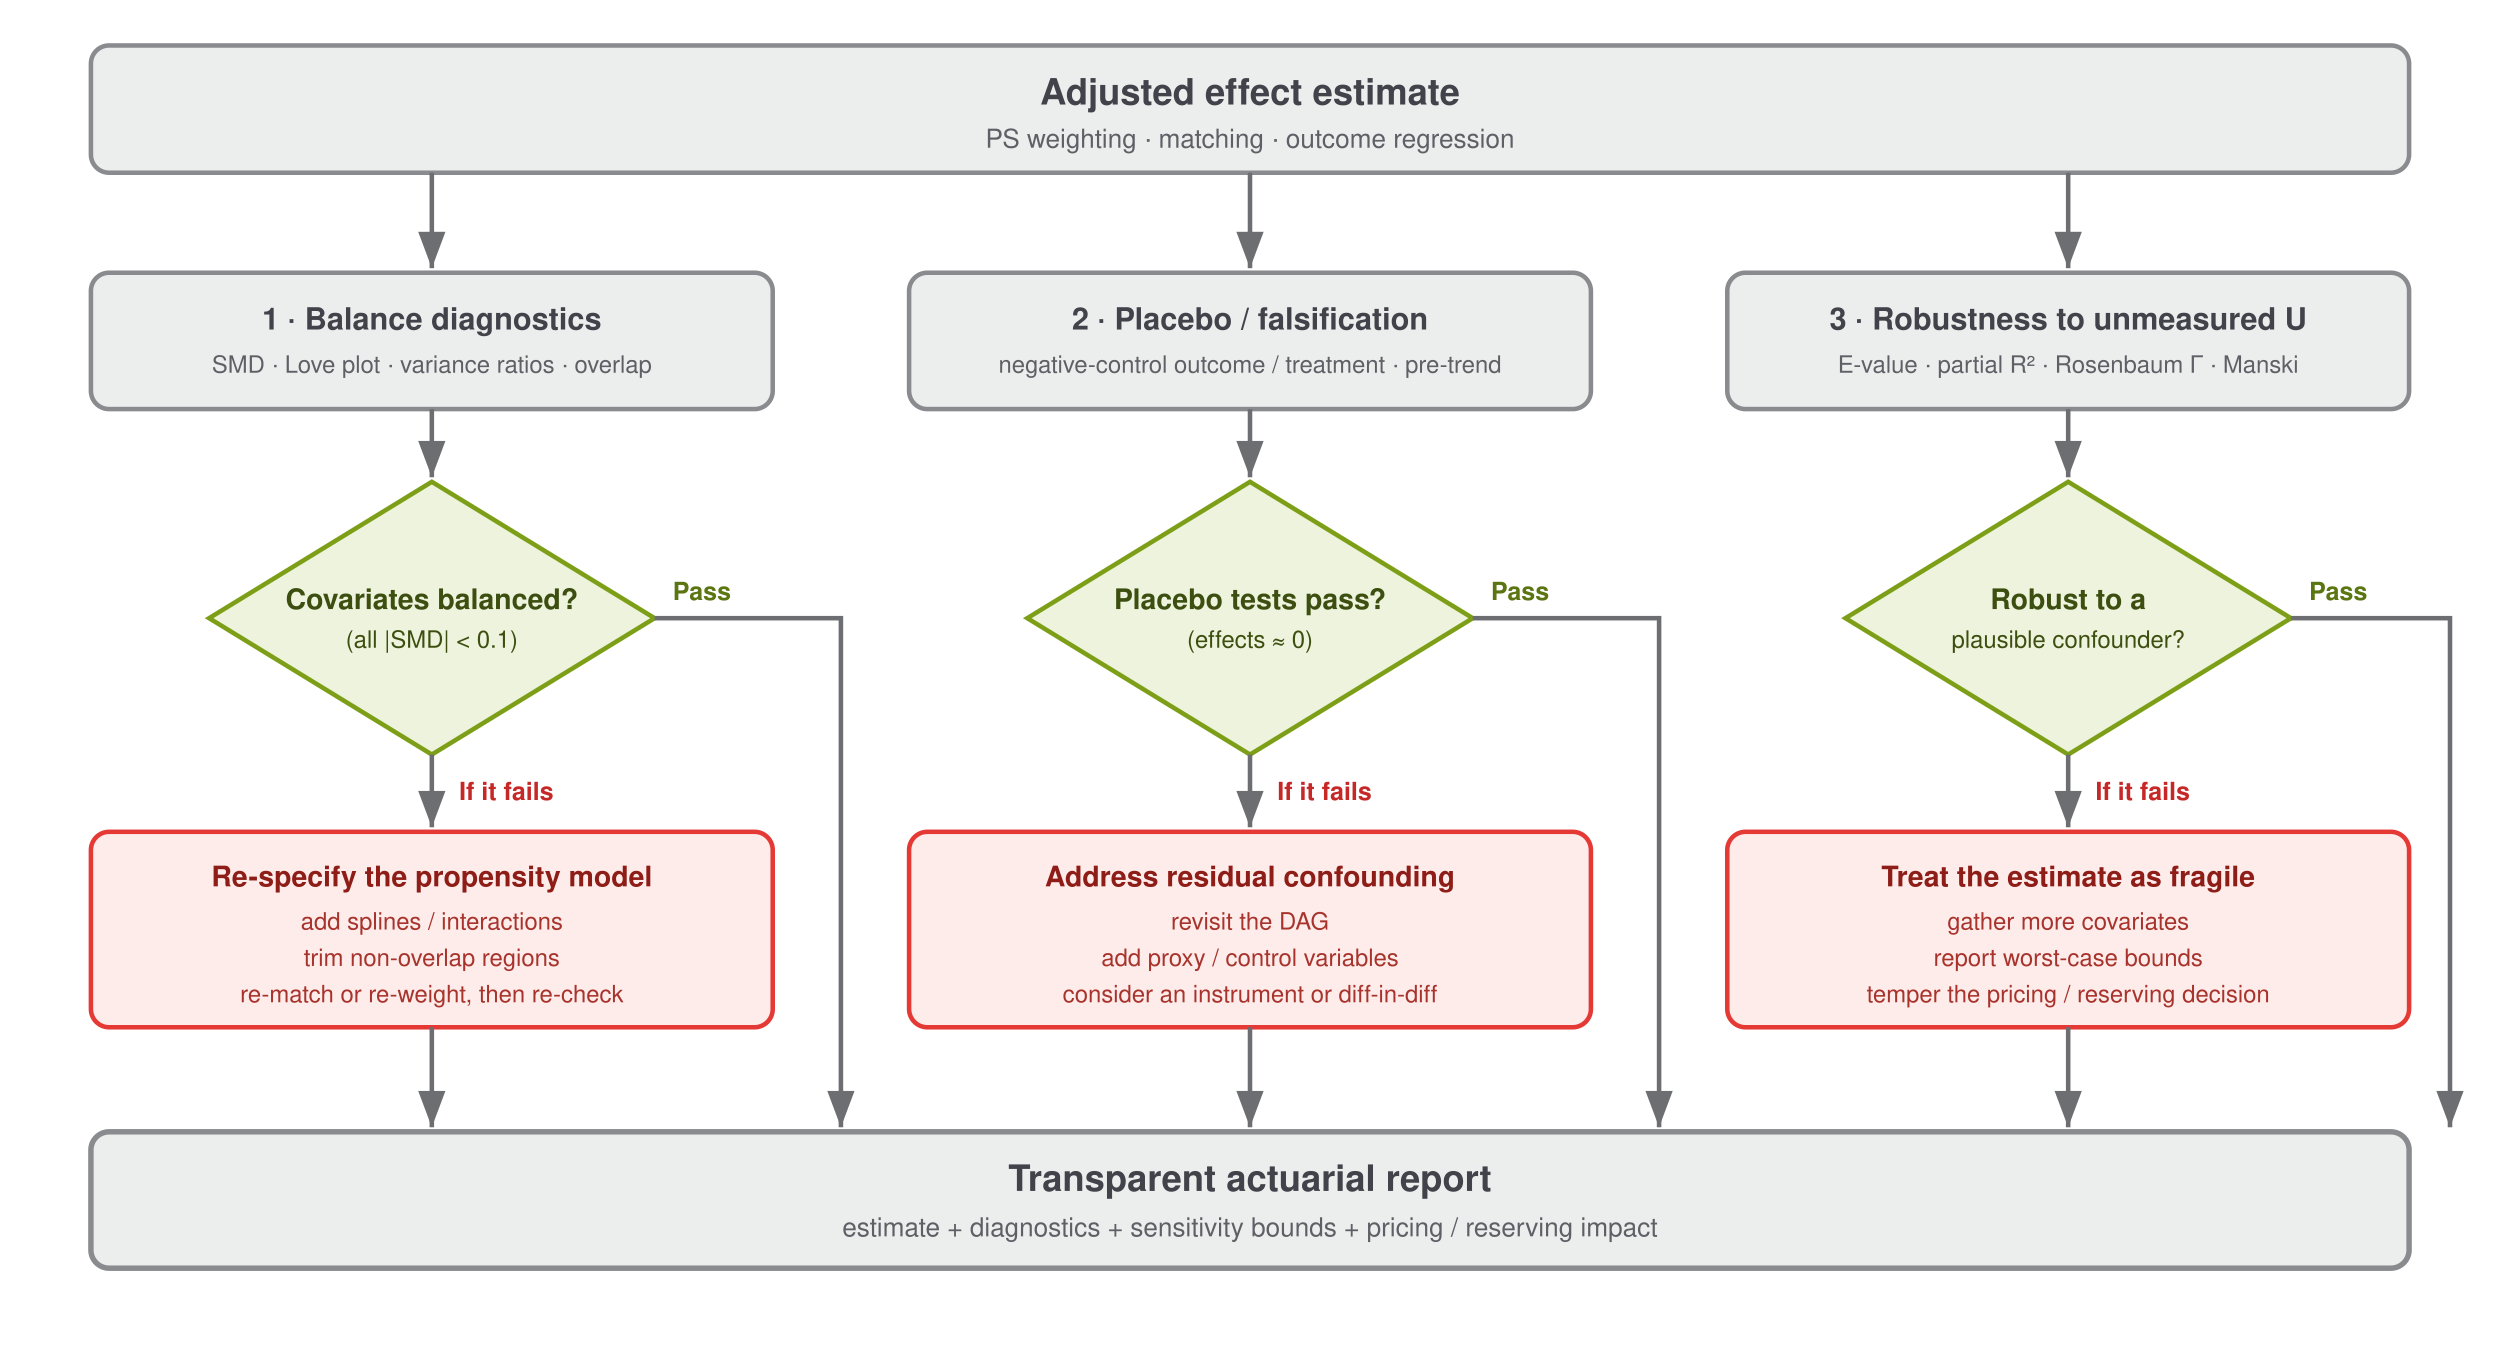
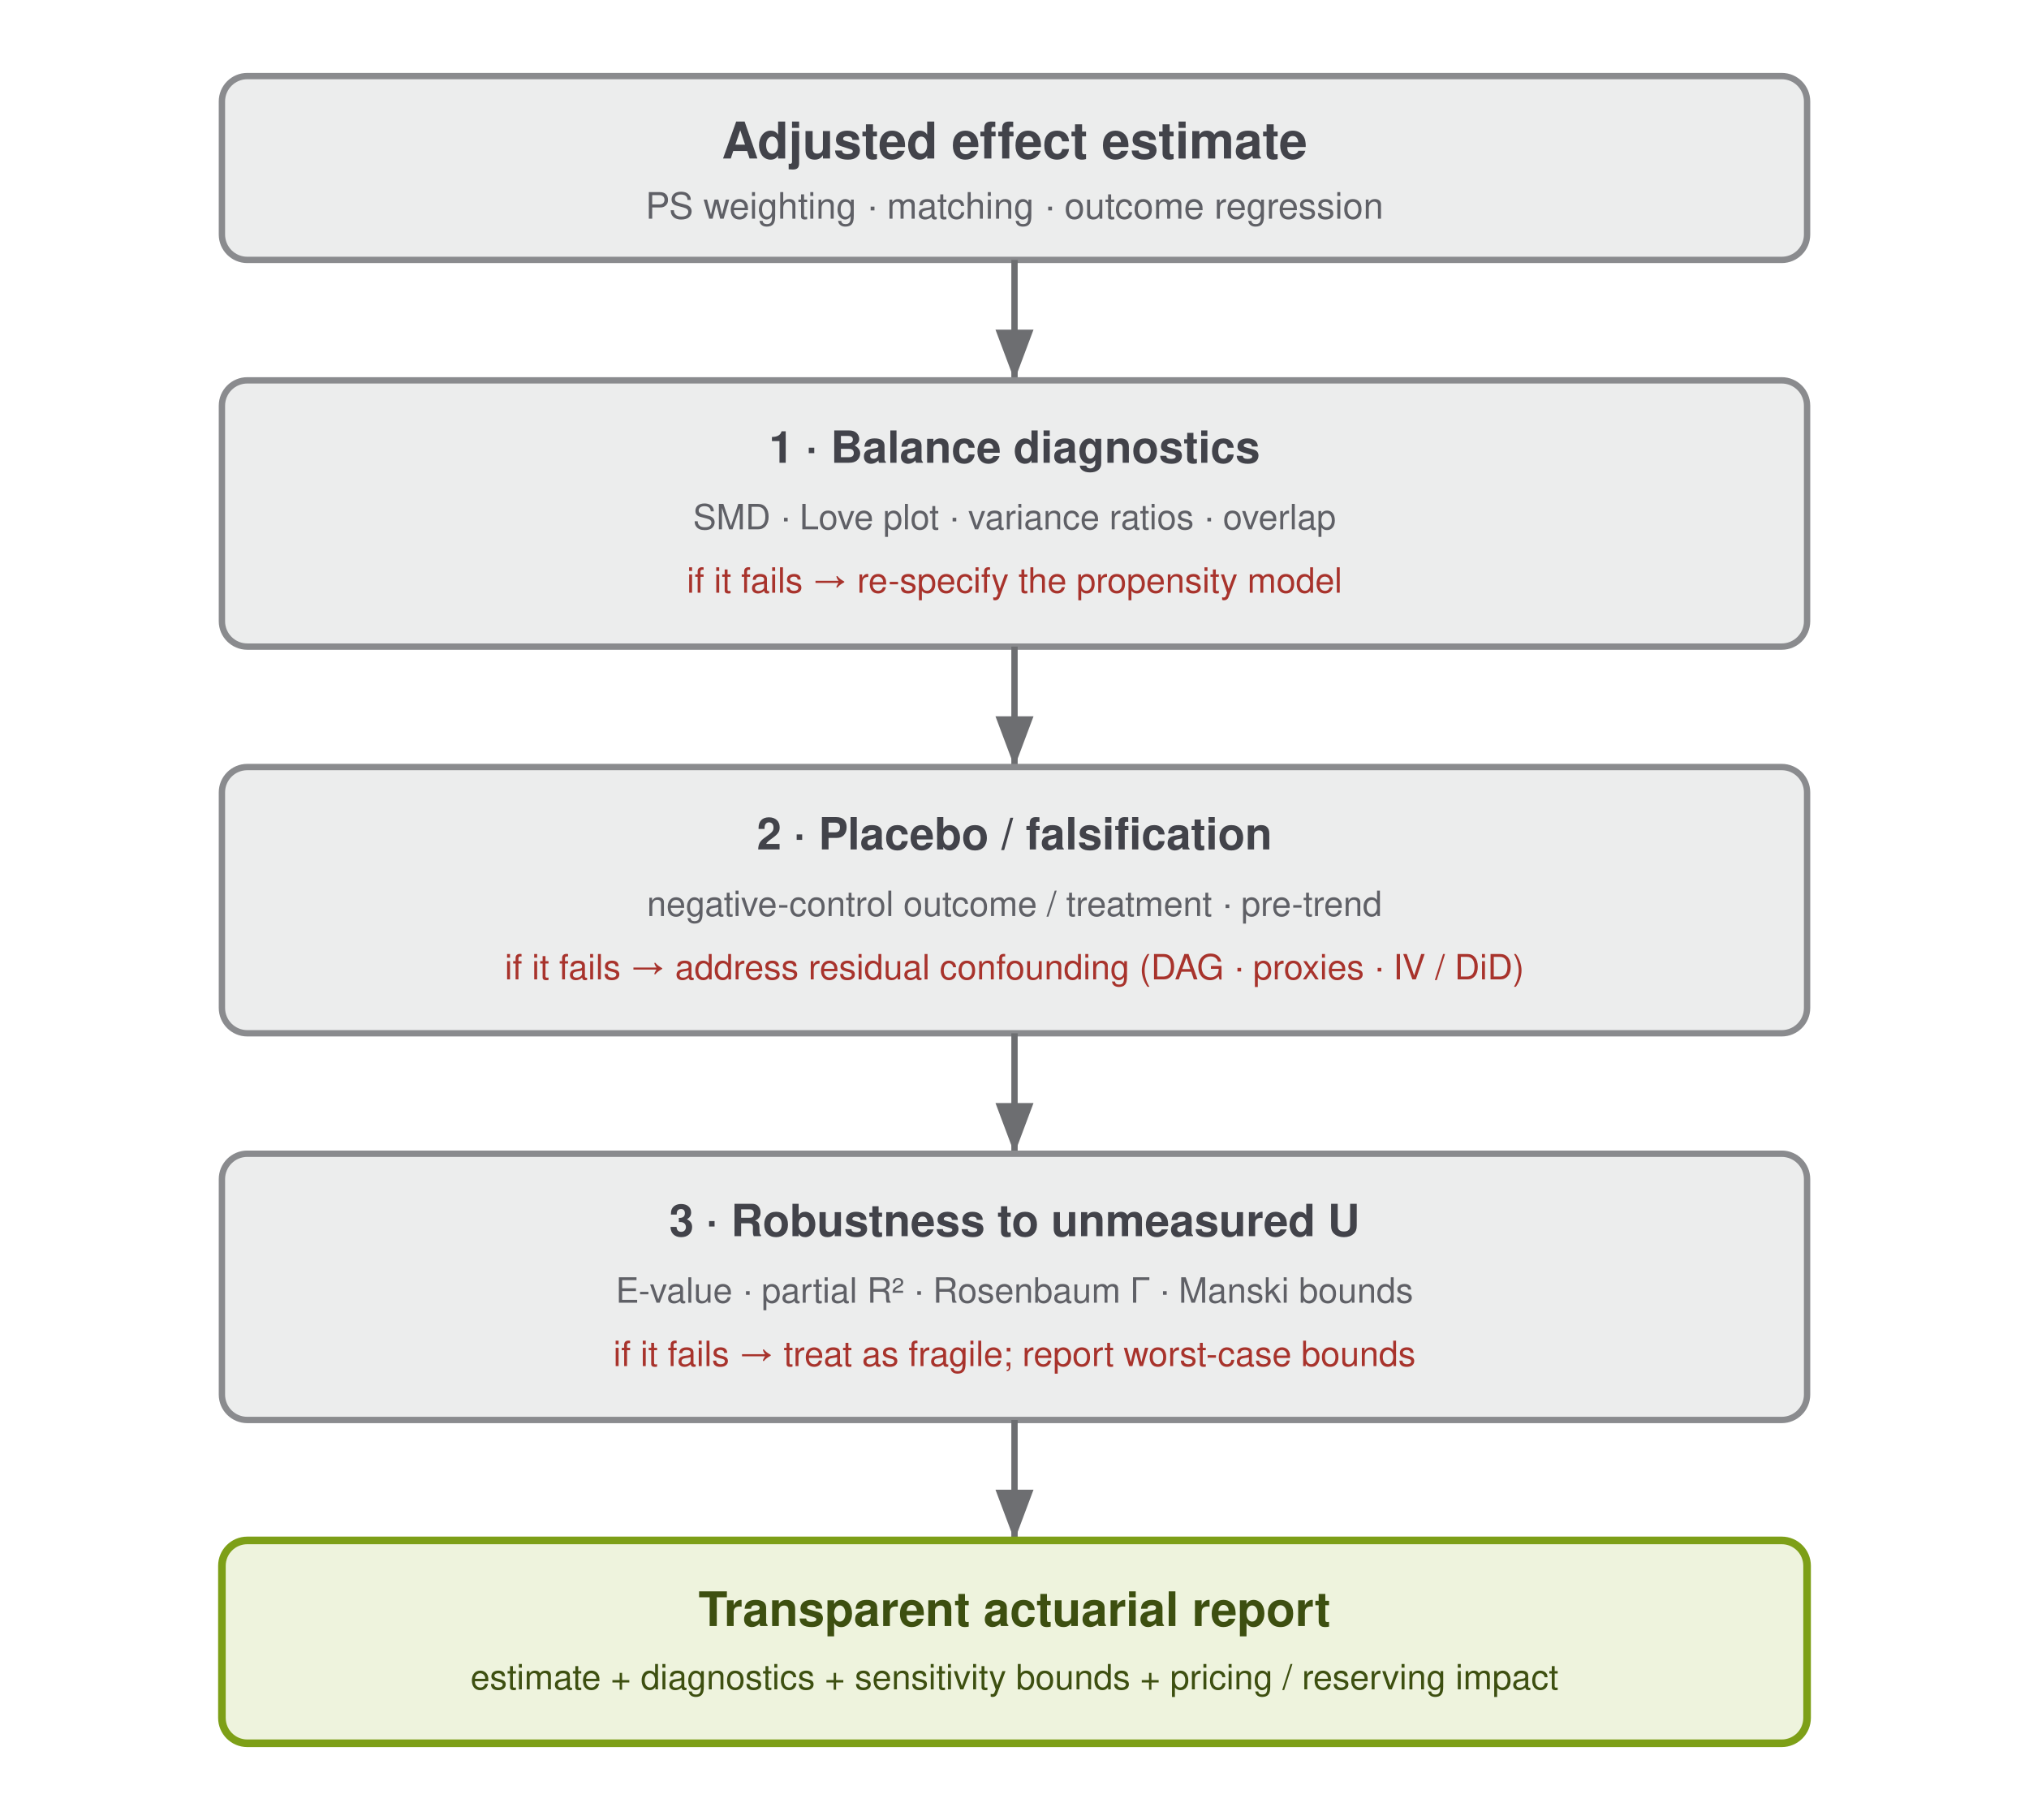
- <svg xmlns="http://www.w3.org/2000/svg" viewBox="0 0 1100 600" font-family="Helvetica, Arial, sans-serif">
+ <svg xmlns="http://www.w3.org/2000/svg" viewBox="0 0 640 574" font-family="Helvetica, Arial, sans-serif">
  <style>
    /* Connectors / arrows */
    .conn { stroke: #6d6e71; }
    .conn-mk { fill: #6d6e71; }
    /* Grey (logo grey) - estimate, checks, report */
    .grey-b { fill: #eceded; stroke: #8a8b8e; }
    .grey-t { fill: #42434a; }
    .grey-s { fill: #5f6066; }
    /* Limegreen - decision diamonds */
    .lime-b { fill: #eef3dd; stroke: #7d9f17; }
    .lime-t { fill: #3d4f10; }
    /* Red - recommendation on failure */
    .red-b { fill: #fdecea; stroke: #e53935; }
    .red-t { fill: #8e1d18; }
    .red-s { fill: #a8332c; }
    /* Decision labels */
    .fail-t { fill: #c62828; }
    .pass-t { fill: #5b7510; }

    @media (prefers-color-scheme: dark) {
      .conn { stroke: #9aa4af; }
      .conn-mk { fill: #9aa4af; }
      .grey-b { fill: #1b1f24; stroke: #7c7e85; }
      .grey-t { fill: #c9cdd3; }
      .grey-s { fill: #a7abb2; }
      .lime-b { fill: #1f2a10; stroke: #aacb3f; }
      .lime-t { fill: #cfe39a; }
      .red-b { fill: #3a1715; stroke: #f06a66; }
      .red-t { fill: #ffb3ae; }
      .red-s { fill: #f0918c; }
      .fail-t { fill: #f06a66; }
      .pass-t { fill: #aacb3f; }
    }
  </style>
  <defs>
    <marker id="arrow" markerWidth="10" markerHeight="10" refX="8" refY="3" orient="auto" markerUnits="strokeWidth">
      <path class="conn-mk" d="M0,0 L8,3 L0,6 Z" />
    </marker>
  </defs>
-   <rect class="grey-b" x="40" y="20" width="1020" height="56" rx="8" stroke-width="2" />
-   <text class="grey-t" x="550" y="46" text-anchor="middle" font-size="16" font-weight="bold">Adjusted effect estimate</text>
-   <text class="grey-s" x="550" y="65" text-anchor="middle" font-size="11.5">PS weighting · matching · outcome regression</text>
-   <line class="conn" x1="190" y1="76" x2="190" y2="118" stroke-width="2" marker-end="url(#arrow)" />
-   <line class="conn" x1="550" y1="76" x2="550" y2="118" stroke-width="2" marker-end="url(#arrow)" />
-   <line class="conn" x1="910" y1="76" x2="910" y2="118" stroke-width="2" marker-end="url(#arrow)" />
-   <rect class="grey-b" x="40" y="120" width="300" height="60" rx="8" stroke-width="2" />
-   <text class="grey-t" x="190" y="145" text-anchor="middle" font-size="13.5" font-weight="bold">1 · Balance diagnostics</text>
-   <text class="grey-s" x="190" y="164" text-anchor="middle" font-size="10.5">SMD · Love plot · variance ratios · overlap</text>
-   <line class="conn" x1="190" y1="180" x2="190" y2="210" stroke-width="2" marker-end="url(#arrow)" />
-   <polygon class="lime-b" points="190,212 288,272 190,332 92,272" stroke-width="2" />
-   <text class="lime-t" x="190" y="268" text-anchor="middle" font-size="12.5" font-weight="bold">Covariates balanced?</text>
-   <text class="lime-t" x="190" y="285" text-anchor="middle" font-size="10.5">(all |SMD| &lt; 0.1)</text>
-   <line class="conn" x1="190" y1="332" x2="190" y2="364" stroke-width="2" marker-end="url(#arrow)" />
-   <text class="fail-t" x="202" y="352" font-size="11" font-weight="bold">If it fails</text>
-   <rect class="red-b" x="40" y="366" width="300" height="86" rx="8" stroke-width="2" />
-   <text class="red-t" x="190" y="390" text-anchor="middle" font-size="12.5" font-weight="bold">Re-specify the propensity model</text>
-   <text class="red-s" x="190" y="409" text-anchor="middle" font-size="10.5">add splines / interactions</text>
-   <text class="red-s" x="190" y="425" text-anchor="middle" font-size="10.5">trim non-overlap regions</text>
-   <text class="red-s" x="190" y="441" text-anchor="middle" font-size="10.5">re-match or re-weight, then re-check</text>
-   <rect class="grey-b" x="400" y="120" width="300" height="60" rx="8" stroke-width="2" />
-   <text class="grey-t" x="550" y="145" text-anchor="middle" font-size="13.5" font-weight="bold">2 · Placebo / falsification</text>
-   <text class="grey-s" x="550" y="164" text-anchor="middle" font-size="10.5">negative-control outcome / treatment · pre-trend</text>
-   <line class="conn" x1="550" y1="180" x2="550" y2="210" stroke-width="2" marker-end="url(#arrow)" />
-   <polygon class="lime-b" points="550,212 648,272 550,332 452,272" stroke-width="2" />
-   <text class="lime-t" x="550" y="268" text-anchor="middle" font-size="12.5" font-weight="bold">Placebo tests pass?</text>
-   <text class="lime-t" x="550" y="285" text-anchor="middle" font-size="10.5">(effects ≈ 0)</text>
-   <line class="conn" x1="550" y1="332" x2="550" y2="364" stroke-width="2" marker-end="url(#arrow)" />
-   <text class="fail-t" x="562" y="352" font-size="11" font-weight="bold">If it fails</text>
-   <rect class="red-b" x="400" y="366" width="300" height="86" rx="8" stroke-width="2" />
-   <text class="red-t" x="550" y="390" text-anchor="middle" font-size="12.5" font-weight="bold">Address residual confounding</text>
-   <text class="red-s" x="550" y="409" text-anchor="middle" font-size="10.5">revisit the DAG</text>
-   <text class="red-s" x="550" y="425" text-anchor="middle" font-size="10.5">add proxy / control variables</text>
-   <text class="red-s" x="550" y="441" text-anchor="middle" font-size="10.5">consider an instrument or diff-in-diff</text>
-   <rect class="grey-b" x="760" y="120" width="300" height="60" rx="8" stroke-width="2" />
-   <text class="grey-t" x="910" y="145" text-anchor="middle" font-size="13.5" font-weight="bold">3 · Robustness to unmeasured U</text>
-   <text class="grey-s" x="910" y="164" text-anchor="middle" font-size="10.5">E-value · partial R² · Rosenbaum Γ · Manski</text>
-   <line class="conn" x1="910" y1="180" x2="910" y2="210" stroke-width="2" marker-end="url(#arrow)" />
-   <polygon class="lime-b" points="910,212 1008,272 910,332 812,272" stroke-width="2" />
-   <text class="lime-t" x="910" y="268" text-anchor="middle" font-size="12.5" font-weight="bold">Robust to a</text>
-   <text class="lime-t" x="910" y="285" text-anchor="middle" font-size="10.5">plausible confounder?</text>
-   <line class="conn" x1="910" y1="332" x2="910" y2="364" stroke-width="2" marker-end="url(#arrow)" />
-   <text class="fail-t" x="922" y="352" font-size="11" font-weight="bold">If it fails</text>
-   <rect class="red-b" x="760" y="366" width="300" height="86" rx="8" stroke-width="2" />
-   <text class="red-t" x="910" y="390" text-anchor="middle" font-size="12.5" font-weight="bold">Treat the estimate as fragile</text>
-   <text class="red-s" x="910" y="409" text-anchor="middle" font-size="10.5">gather more covariates</text>
-   <text class="red-s" x="910" y="425" text-anchor="middle" font-size="10.5">report worst-case bounds</text>
-   <text class="red-s" x="910" y="441" text-anchor="middle" font-size="10.5">temper the pricing / reserving decision</text>
-   <polyline class="conn" points="288,272 370,272 370,496" fill="none" stroke-width="2" marker-end="url(#arrow)" />
-   <text class="pass-t" x="296" y="264" font-size="11" font-weight="bold">Pass</text>
-   <polyline class="conn" points="648,272 730,272 730,496" fill="none" stroke-width="2" marker-end="url(#arrow)" />
-   <text class="pass-t" x="656" y="264" font-size="11" font-weight="bold">Pass</text>
-   <polyline class="conn" points="1008,272 1078,272 1078,496" fill="none" stroke-width="2" marker-end="url(#arrow)" />
-   <text class="pass-t" x="1016" y="264" font-size="11" font-weight="bold">Pass</text>
-   <line class="conn" x1="190" y1="452" x2="190" y2="496" stroke-width="2" marker-end="url(#arrow)" />
-   <line class="conn" x1="550" y1="452" x2="550" y2="496" stroke-width="2" marker-end="url(#arrow)" />
-   <line class="conn" x1="910" y1="452" x2="910" y2="496" stroke-width="2" marker-end="url(#arrow)" />
-   <rect class="grey-b" x="40" y="498" width="1020" height="60" rx="8" stroke-width="2.4" />
-   <text class="grey-t" x="550" y="524" text-anchor="middle" font-size="16" font-weight="bold">Transparent actuarial report</text>
-   <text class="grey-s" x="550" y="544" text-anchor="middle" font-size="11.5">estimate + diagnostics + sensitivity bounds + pricing / reserving impact</text>
+   <rect class="grey-b" x="70" y="24" width="500" height="58" rx="8" stroke-width="2" />
+   <text class="grey-t" x="320" y="50" text-anchor="middle" font-size="16" font-weight="bold">Adjusted effect estimate</text>
+   <text class="grey-s" x="320" y="69" text-anchor="middle" font-size="11.5">PS weighting · matching · outcome regression</text>
+   <line class="conn" x1="320" y1="82" x2="320" y2="120" stroke-width="2" marker-end="url(#arrow)" />
+   <rect class="grey-b" x="70" y="120" width="500" height="84" rx="8" stroke-width="2" />
+   <text class="grey-t" x="320" y="146" text-anchor="middle" font-size="14" font-weight="bold">1 · Balance diagnostics</text>
+   <text class="grey-s" x="320" y="167" text-anchor="middle" font-size="11">SMD · Love plot · variance ratios · overlap</text>
+   <text class="red-s" x="320" y="187" text-anchor="middle" font-size="11">if it fails → re-specify the propensity model</text>
+   <line class="conn" x1="320" y1="204" x2="320" y2="242" stroke-width="2" marker-end="url(#arrow)" />
+   <rect class="grey-b" x="70" y="242" width="500" height="84" rx="8" stroke-width="2" />
+   <text class="grey-t" x="320" y="268" text-anchor="middle" font-size="14" font-weight="bold">2 · Placebo / falsification</text>
+   <text class="grey-s" x="320" y="289" text-anchor="middle" font-size="11">negative-control outcome / treatment · pre-trend</text>
+   <text class="red-s" x="320" y="309" text-anchor="middle" font-size="11">if it fails → address residual confounding (DAG · proxies · IV / DiD)</text>
+   <line class="conn" x1="320" y1="326" x2="320" y2="364" stroke-width="2" marker-end="url(#arrow)" />
+   <rect class="grey-b" x="70" y="364" width="500" height="84" rx="8" stroke-width="2" />
+   <text class="grey-t" x="320" y="390" text-anchor="middle" font-size="14" font-weight="bold">3 · Robustness to unmeasured U</text>
+   <text class="grey-s" x="320" y="411" text-anchor="middle" font-size="11">E-value · partial R² · Rosenbaum Γ · Manski bounds</text>
+   <text class="red-s" x="320" y="431" text-anchor="middle" font-size="11">if it fails → treat as fragile; report worst-case bounds</text>
+   <line class="conn" x1="320" y1="448" x2="320" y2="486" stroke-width="2" marker-end="url(#arrow)" />
+   <rect class="lime-b" x="70" y="486" width="500" height="64" rx="8" stroke-width="2.4" />
+   <text class="lime-t" x="320" y="513" text-anchor="middle" font-size="15" font-weight="bold">Transparent actuarial report</text>
+   <text class="lime-t" x="320" y="533" text-anchor="middle" font-size="11">estimate + diagnostics + sensitivity bounds + pricing / reserving impact</text>
</svg>
